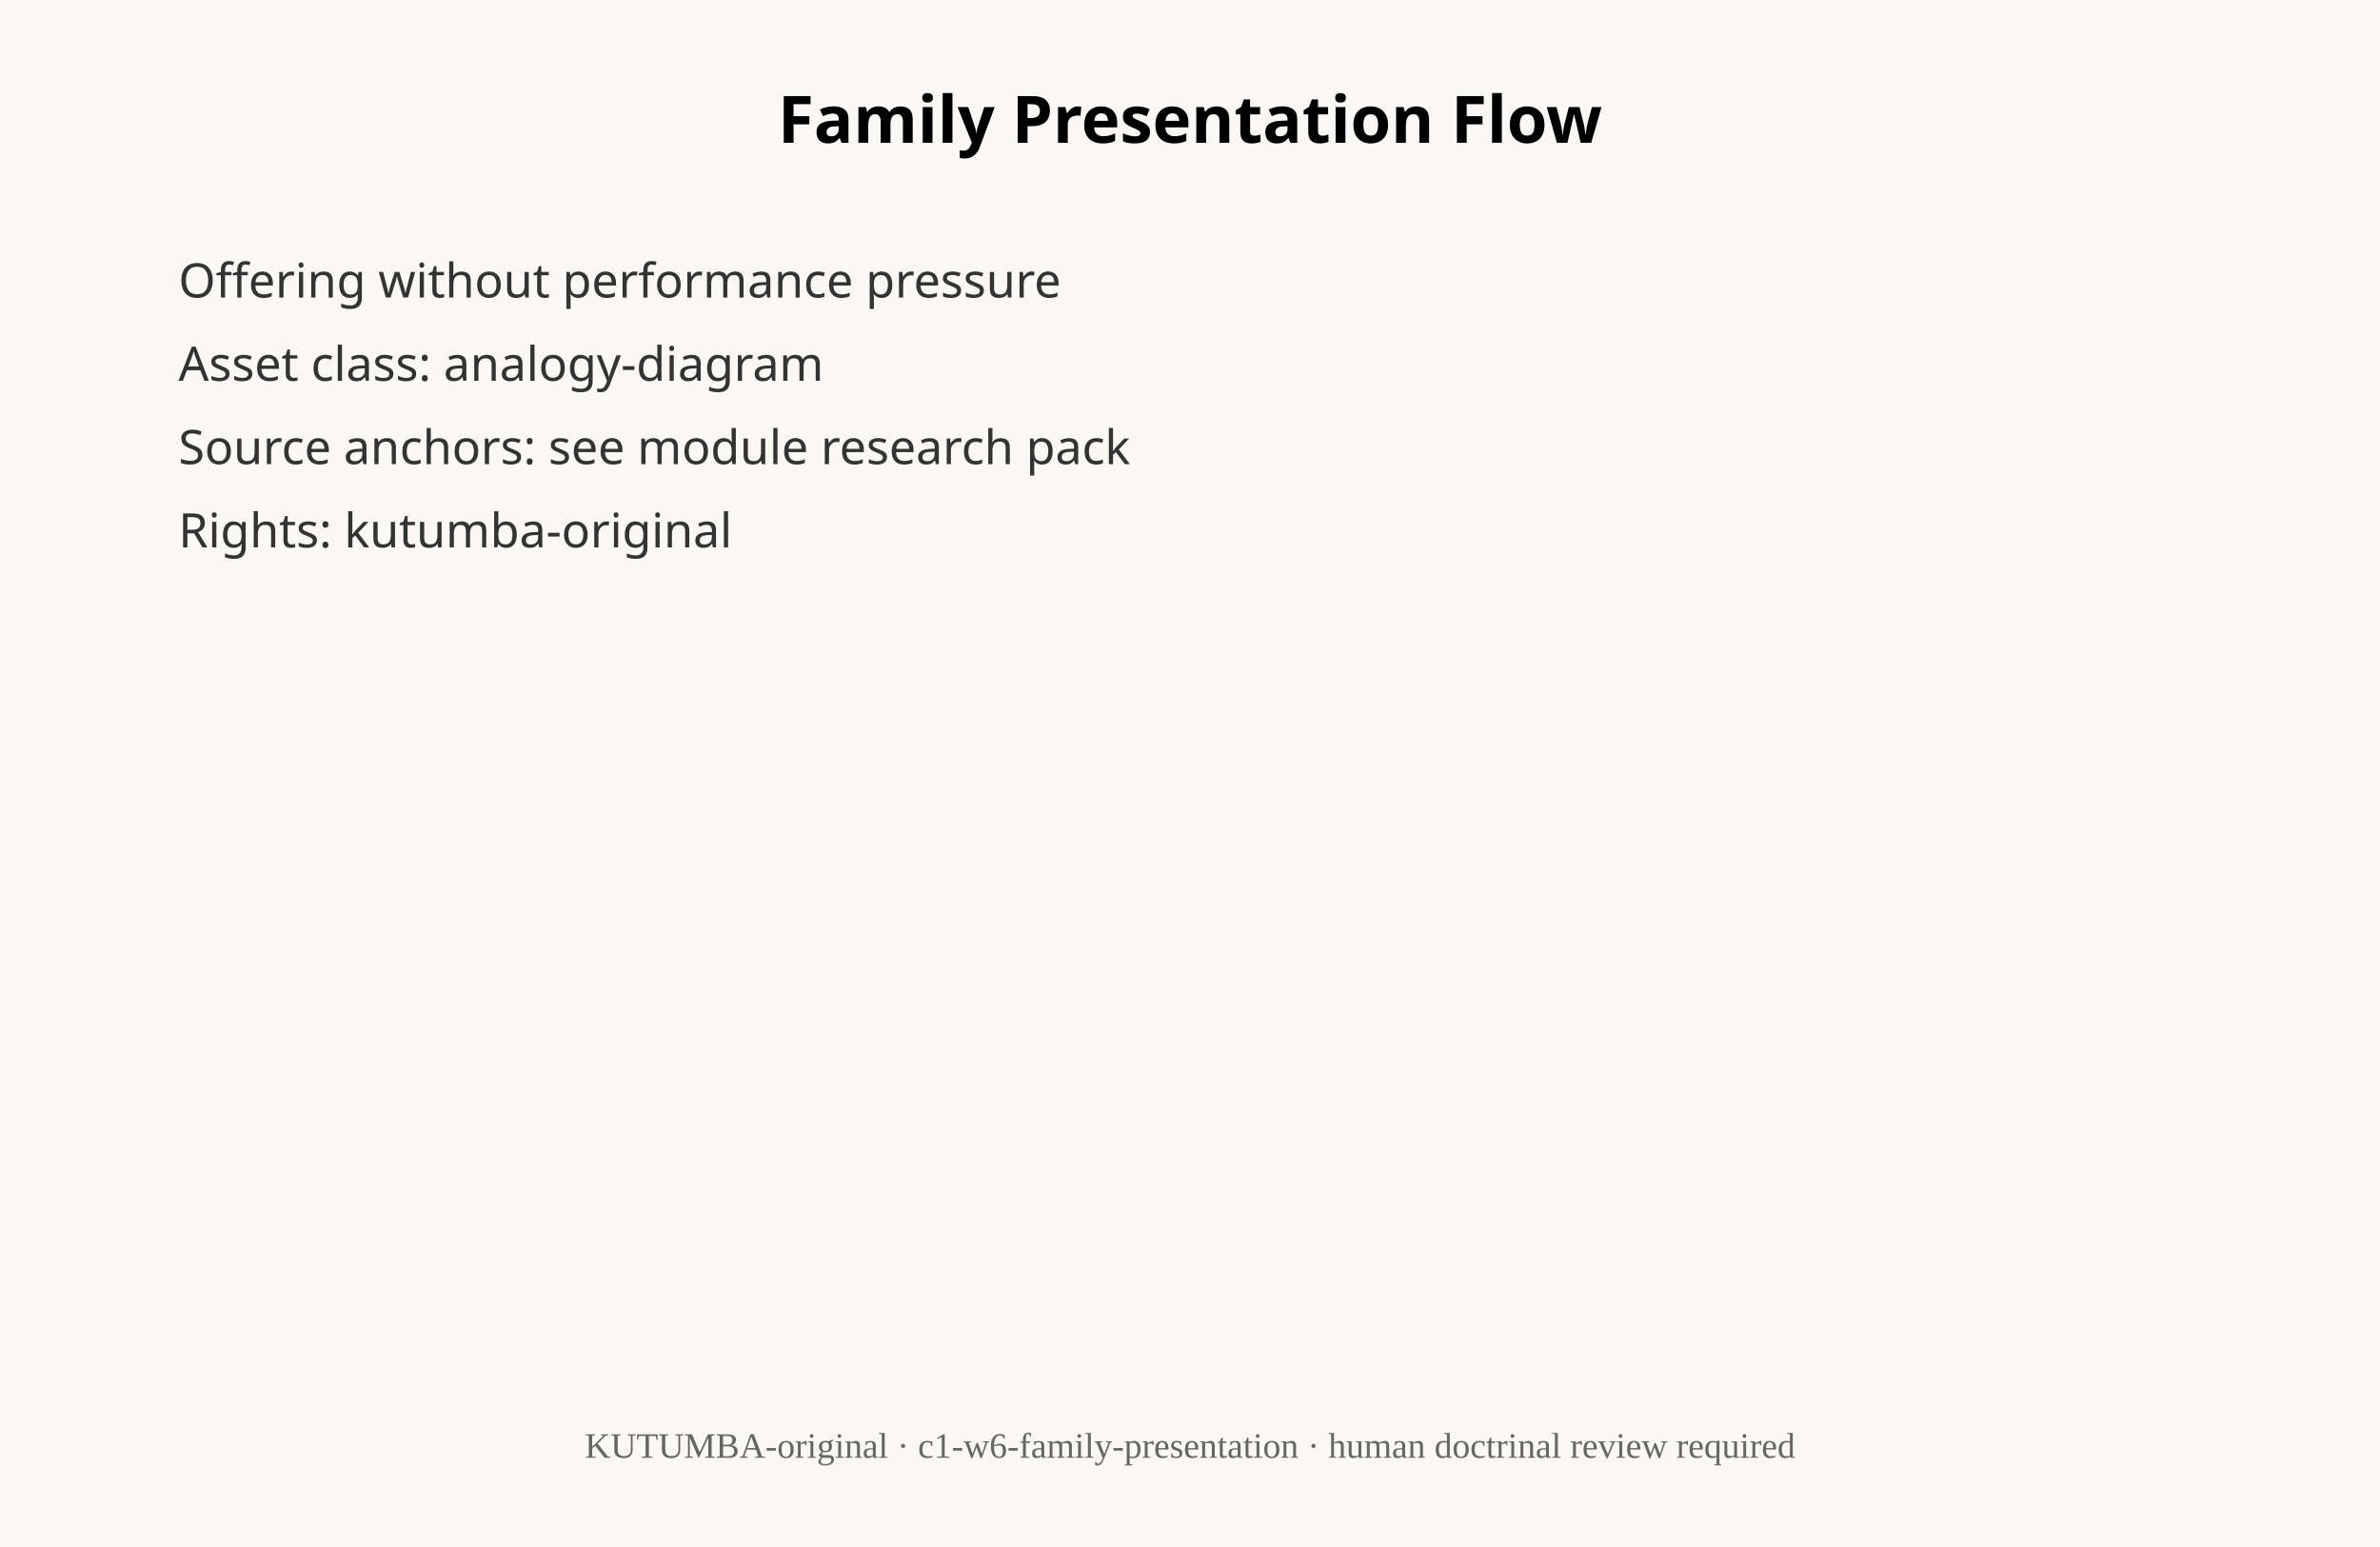
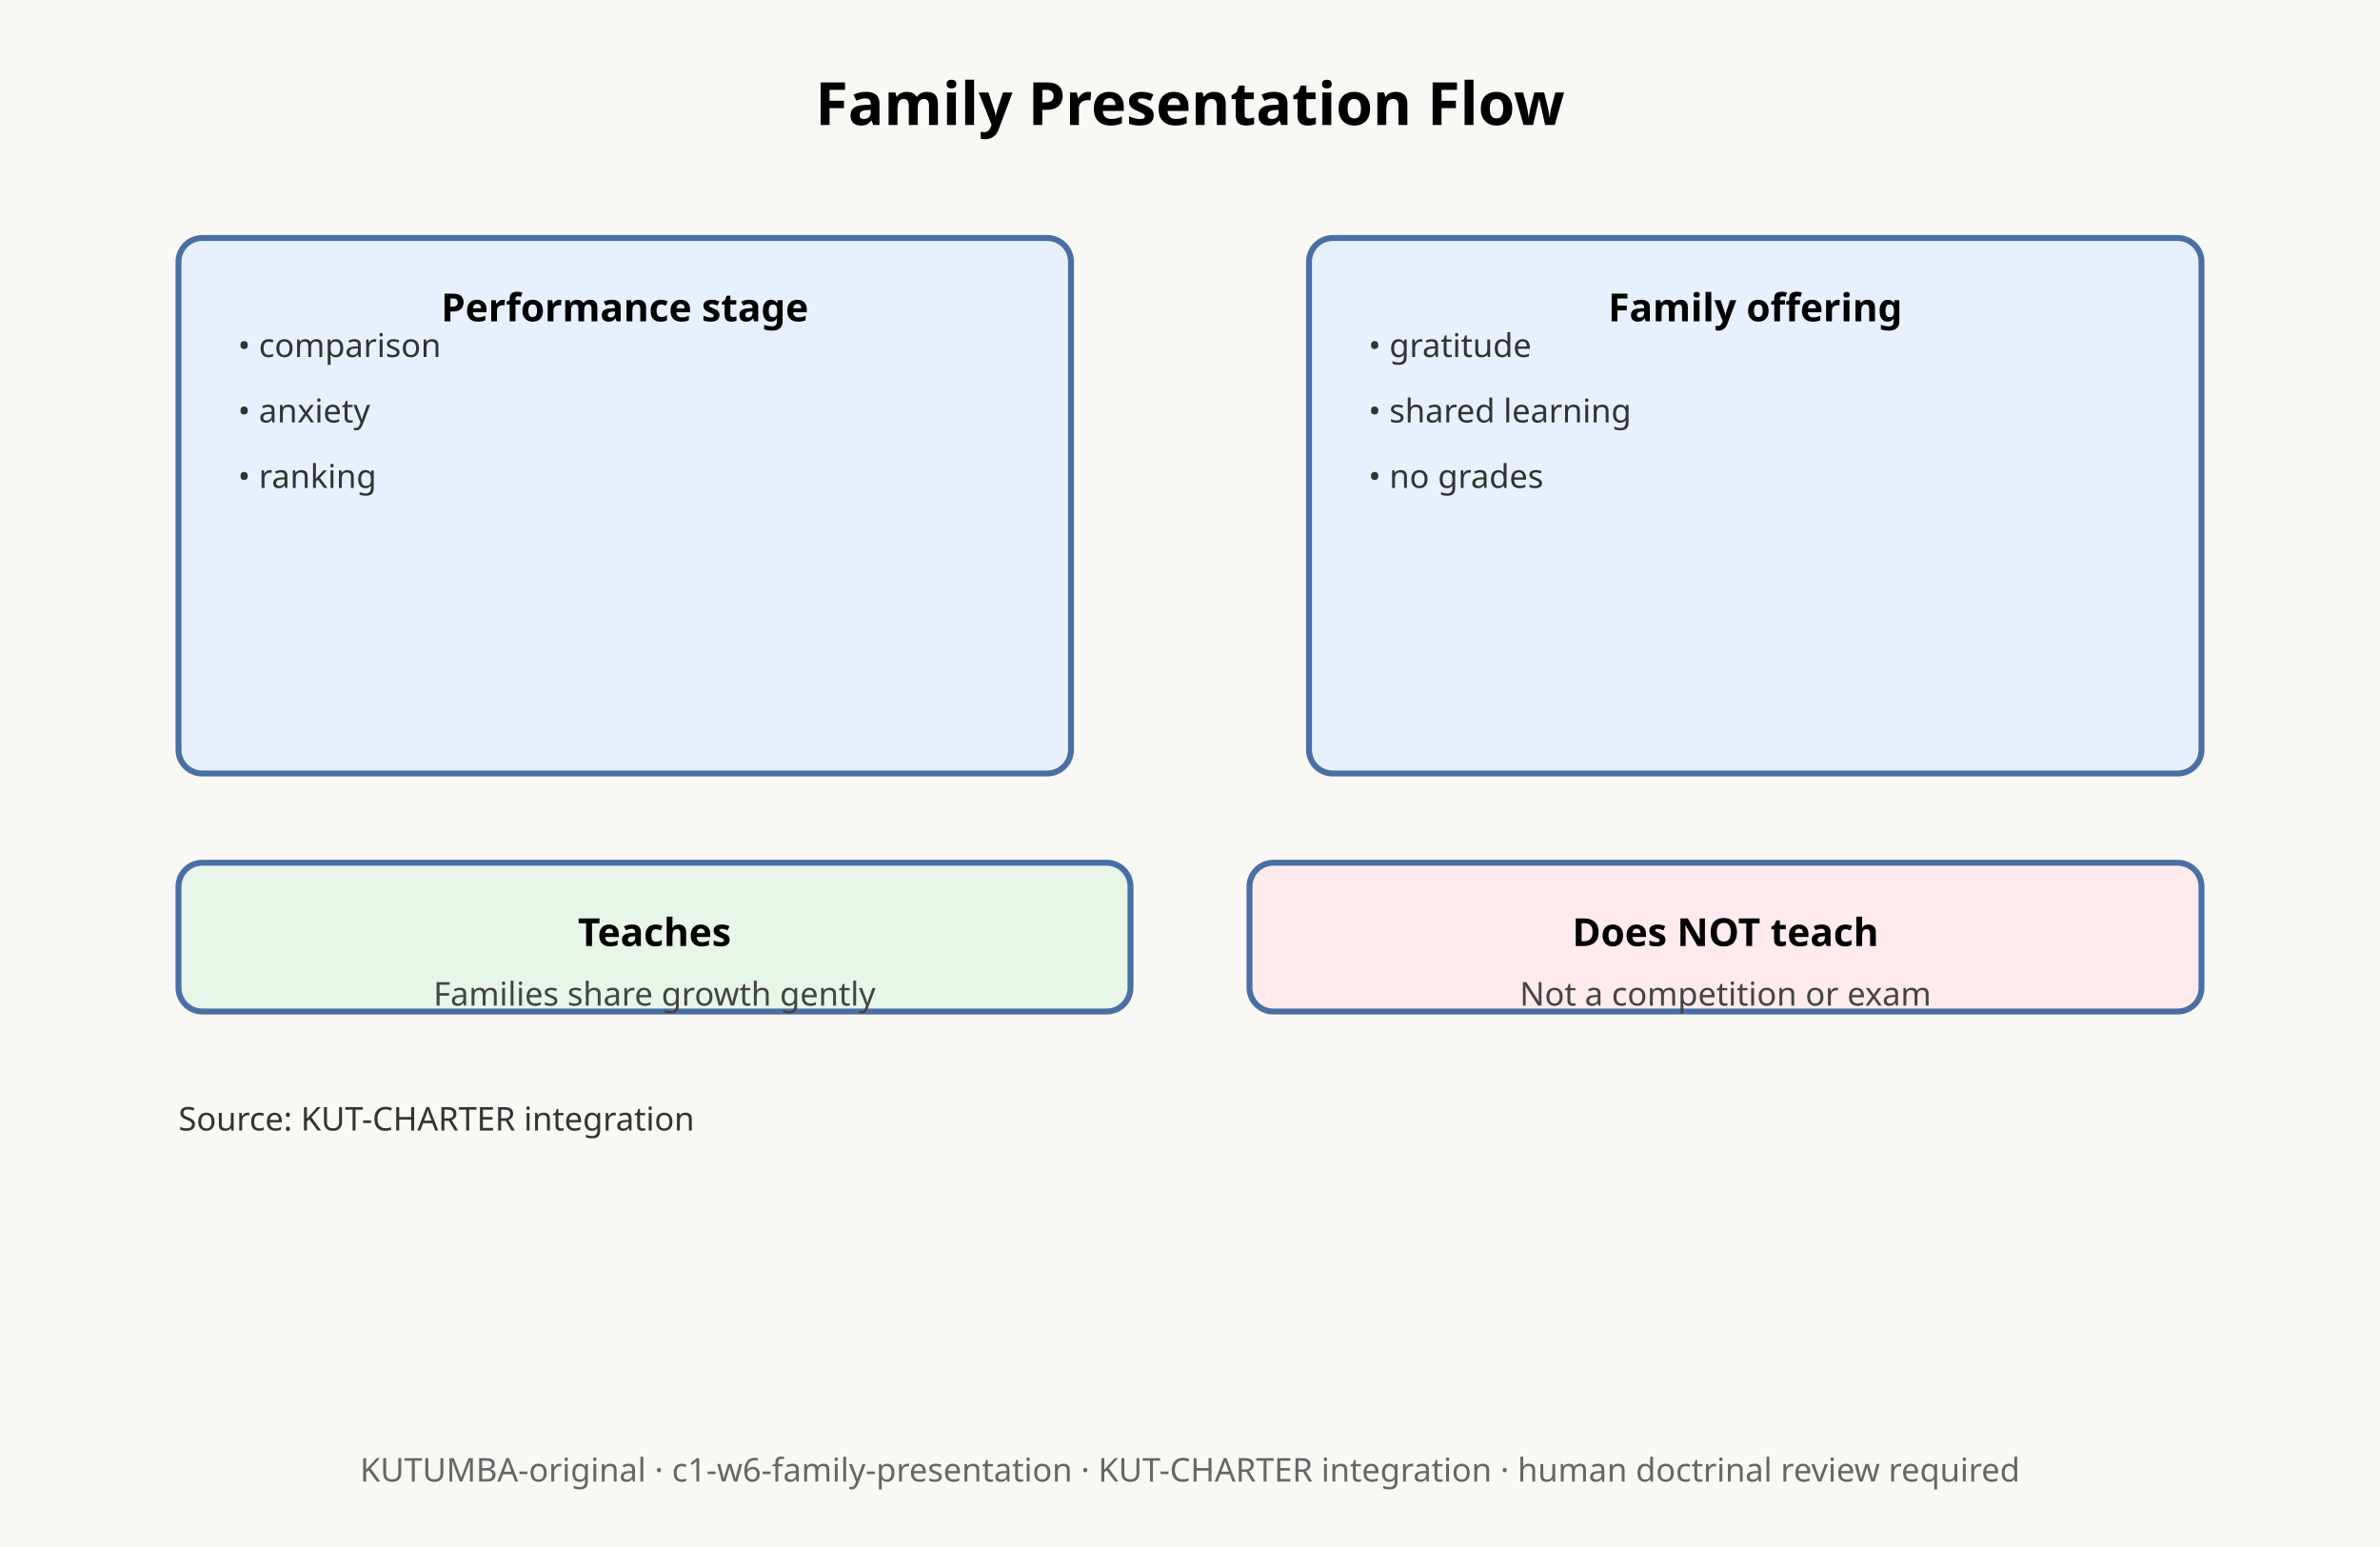
<svg xmlns="http://www.w3.org/2000/svg" viewBox="0 0 800 520" role="img">
  <rect width="800" height="520" fill="#faf8f5" />
-   <text x="400" y="48" text-anchor="middle" font-family="Segoe UI,sans-serif" font-size="22" font-weight="600">Family Presentation Flow</text>
-   <text x="60" y="100" font-family="Segoe UI,sans-serif" font-size="16" fill="#333">Offering without performance pressure</text>
-   <text x="60" y="128" font-family="Segoe UI,sans-serif" font-size="16" fill="#333">Asset class: analogy-diagram</text>
-   <text x="60" y="156" font-family="Segoe UI,sans-serif" font-size="16" fill="#333">Source anchors: see module research pack</text>
-   <text x="60" y="184" font-family="Segoe UI,sans-serif" font-size="16" fill="#333">Rights: kutumba-original</text>
-   <text x="400" y="490" text-anchor="middle" font-size="12" fill="#666">KUTUMBA-original · c1-w6-family-presentation · human doctrinal review required</text>
+   <text x="400" y="42" text-anchor="middle" font-family="Segoe UI,sans-serif" font-size="20" font-weight="600">Family Presentation Flow</text>
+   <rect x="60" y="80" width="300" height="180" rx="8" fill="#e8f0fe" stroke="#4a6fa5" stroke-width="2" />
+   <text x="210" y="108" text-anchor="middle" font-family="Segoe UI,sans-serif" font-size="13" font-weight="600">Performance stage</text>
+   <rect x="440" y="80" width="300" height="180" rx="8" fill="#e8f0fe" stroke="#4a6fa5" stroke-width="2" />
+   <text x="590" y="108" text-anchor="middle" font-family="Segoe UI,sans-serif" font-size="13" font-weight="600">Family offering</text>
+   <text x="80" y="120" text-anchor="start" font-family="Segoe UI,sans-serif" font-size="11" font-weight="normal" fill="#333">• comparison</text>
+   <text x="80" y="142" text-anchor="start" font-family="Segoe UI,sans-serif" font-size="11" font-weight="normal" fill="#333">• anxiety</text>
+   <text x="80" y="164" text-anchor="start" font-family="Segoe UI,sans-serif" font-size="11" font-weight="normal" fill="#333">• ranking</text>
+   <text x="460" y="120" text-anchor="start" font-family="Segoe UI,sans-serif" font-size="11" font-weight="normal" fill="#333">• gratitude</text>
+   <text x="460" y="142" text-anchor="start" font-family="Segoe UI,sans-serif" font-size="11" font-weight="normal" fill="#333">• shared learning</text>
+   <text x="460" y="164" text-anchor="start" font-family="Segoe UI,sans-serif" font-size="11" font-weight="normal" fill="#333">• no grades</text>
+   <rect x="60" y="290" width="320" height="50" rx="8" fill="#e8f5e9" stroke="#4a6fa5" stroke-width="2" />
+   <text x="220" y="318" text-anchor="middle" font-family="Segoe UI,sans-serif" font-size="13" font-weight="600">Teaches</text>
+   <text x="220" y="338" text-anchor="middle" font-family="Segoe UI,sans-serif" font-size="11" fill="#444">Families share growth gently</text>
+   <rect x="420" y="290" width="320" height="50" rx="8" fill="#ffebee" stroke="#4a6fa5" stroke-width="2" />
+   <text x="580" y="318" text-anchor="middle" font-family="Segoe UI,sans-serif" font-size="13" font-weight="600">Does NOT teach</text>
+   <text x="580" y="338" text-anchor="middle" font-family="Segoe UI,sans-serif" font-size="11" fill="#444">Not a competition or exam</text>
+   <text x="60" y="380" text-anchor="start" font-family="Segoe UI,sans-serif" font-size="11" font-weight="normal" fill="#333">Source: KUT-CHARTER integration</text>
+   <text x="400" y="498" text-anchor="middle" font-family="Segoe UI,sans-serif" font-size="11" fill="#666">
+     KUTUMBA-original · c1-w6-family-presentation · KUT-CHARTER integration · human doctrinal review required
+   </text>
</svg>
